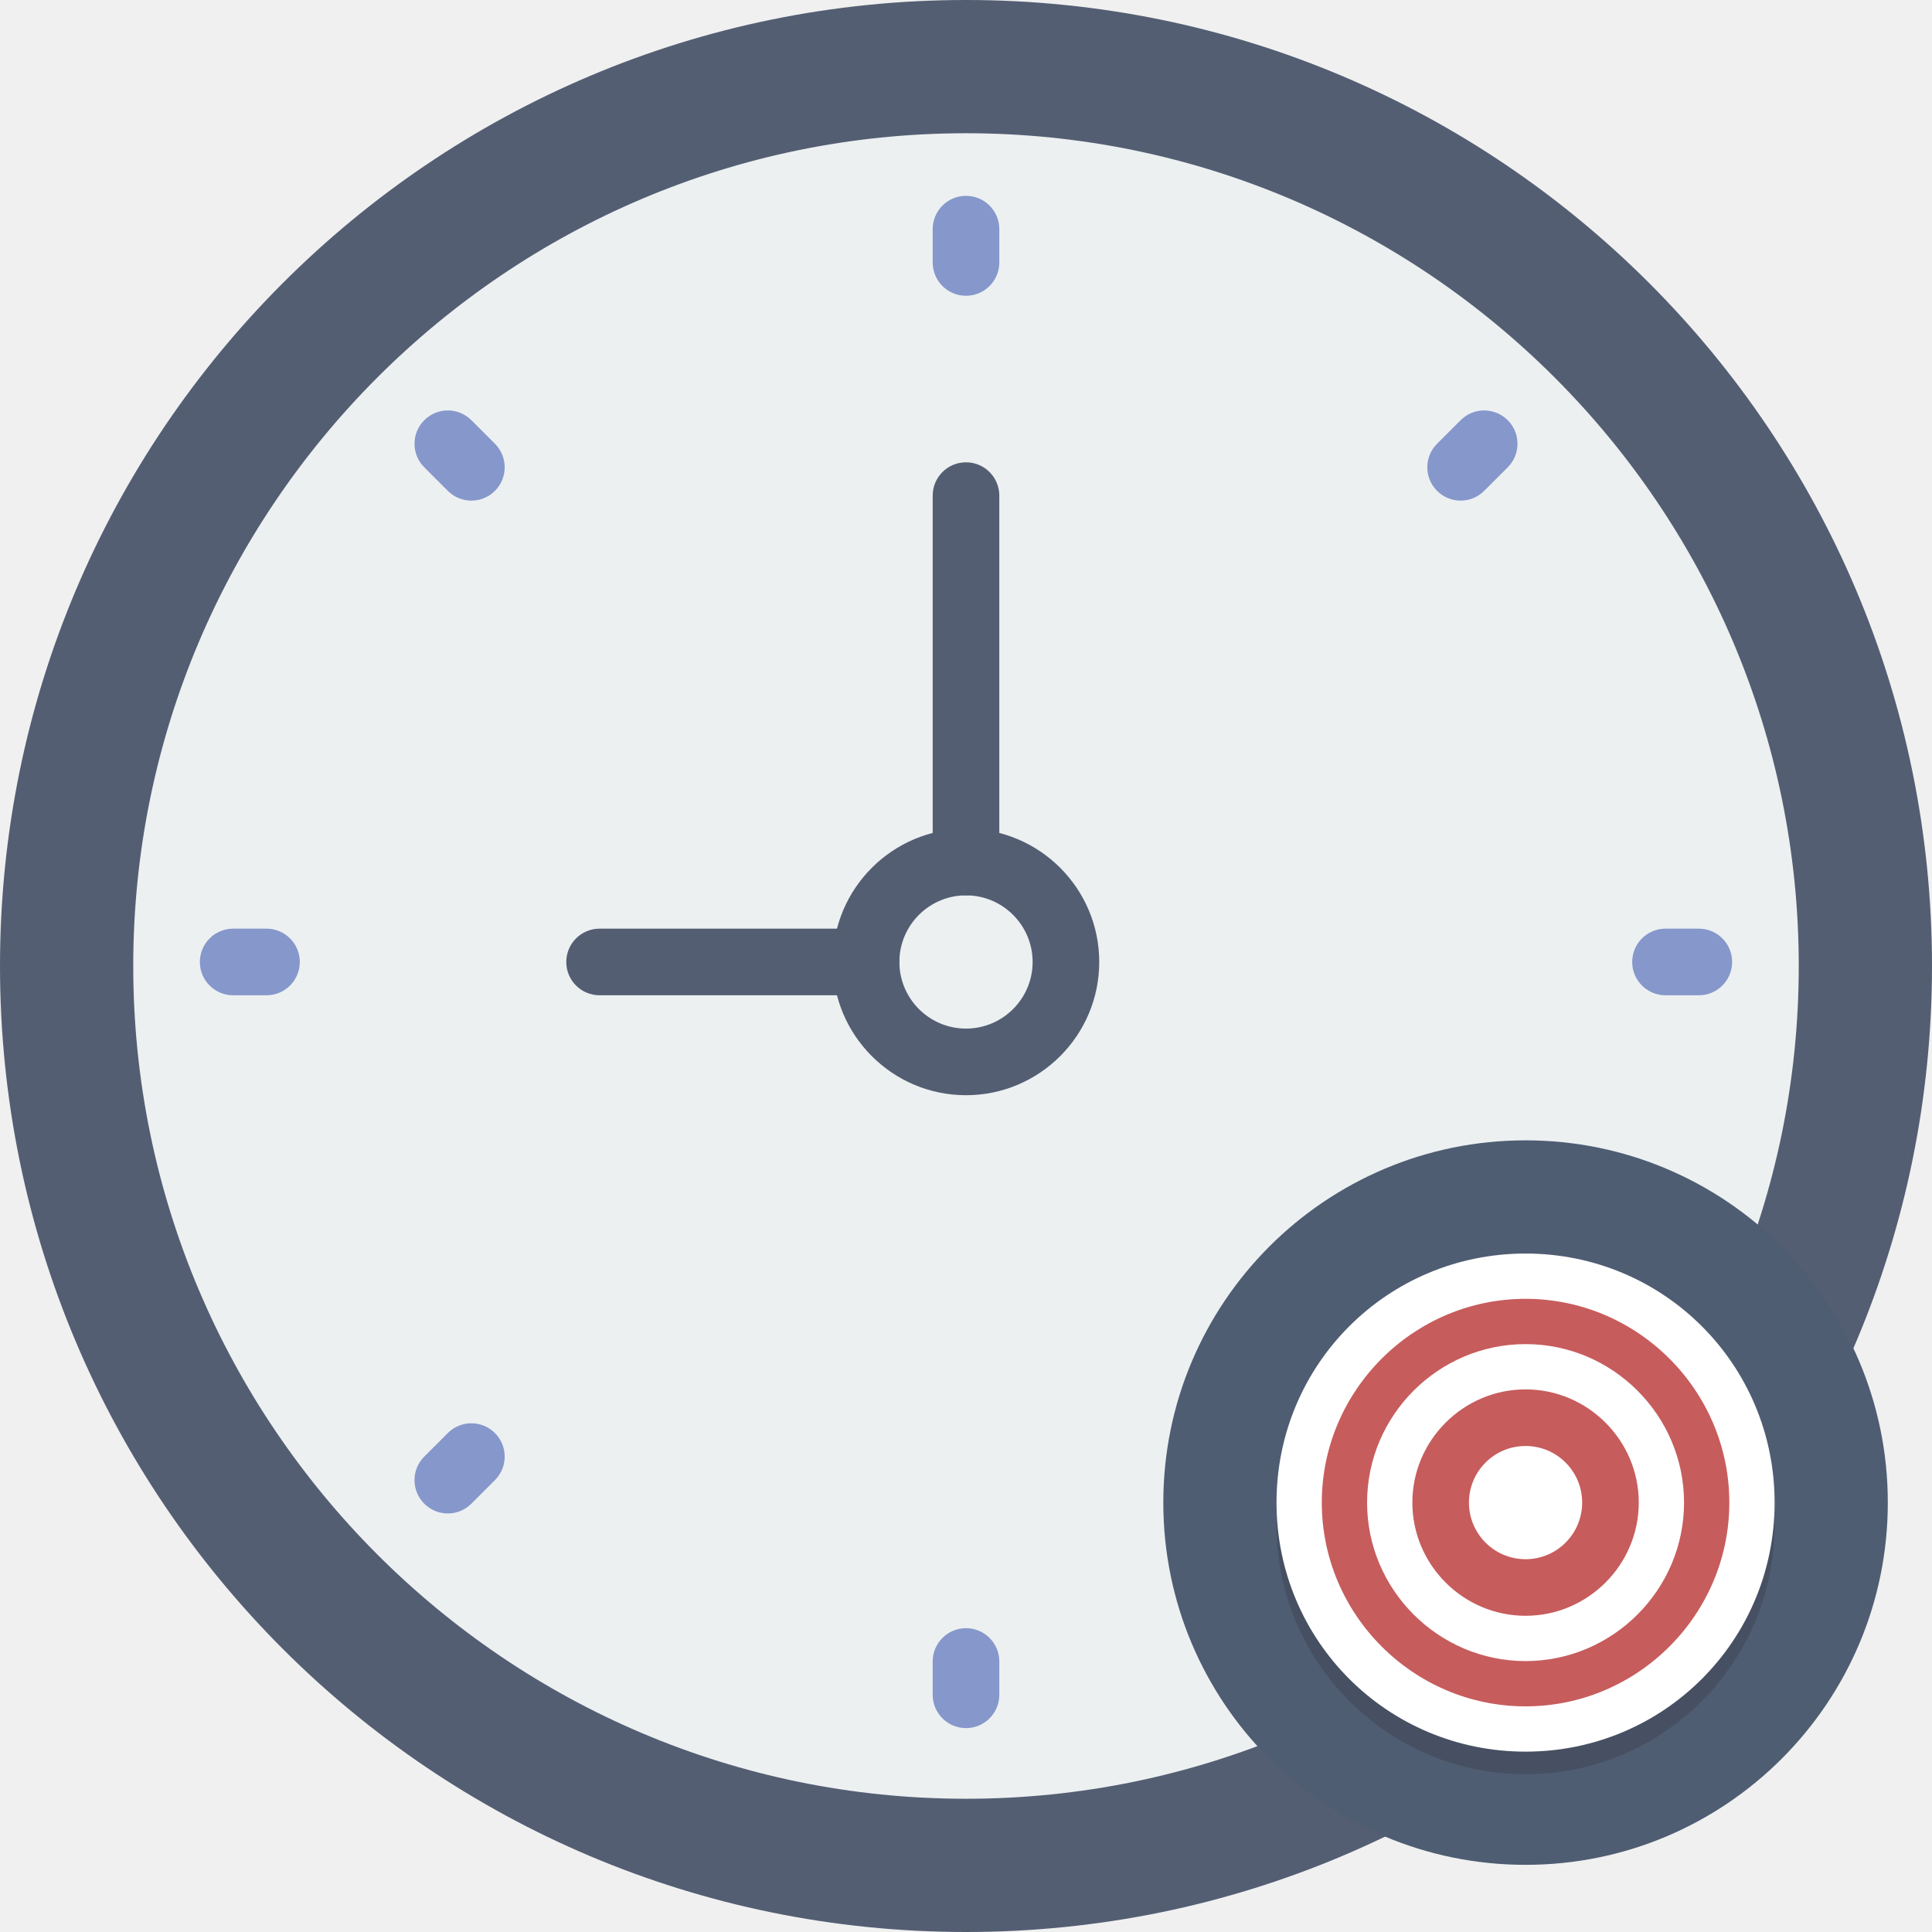
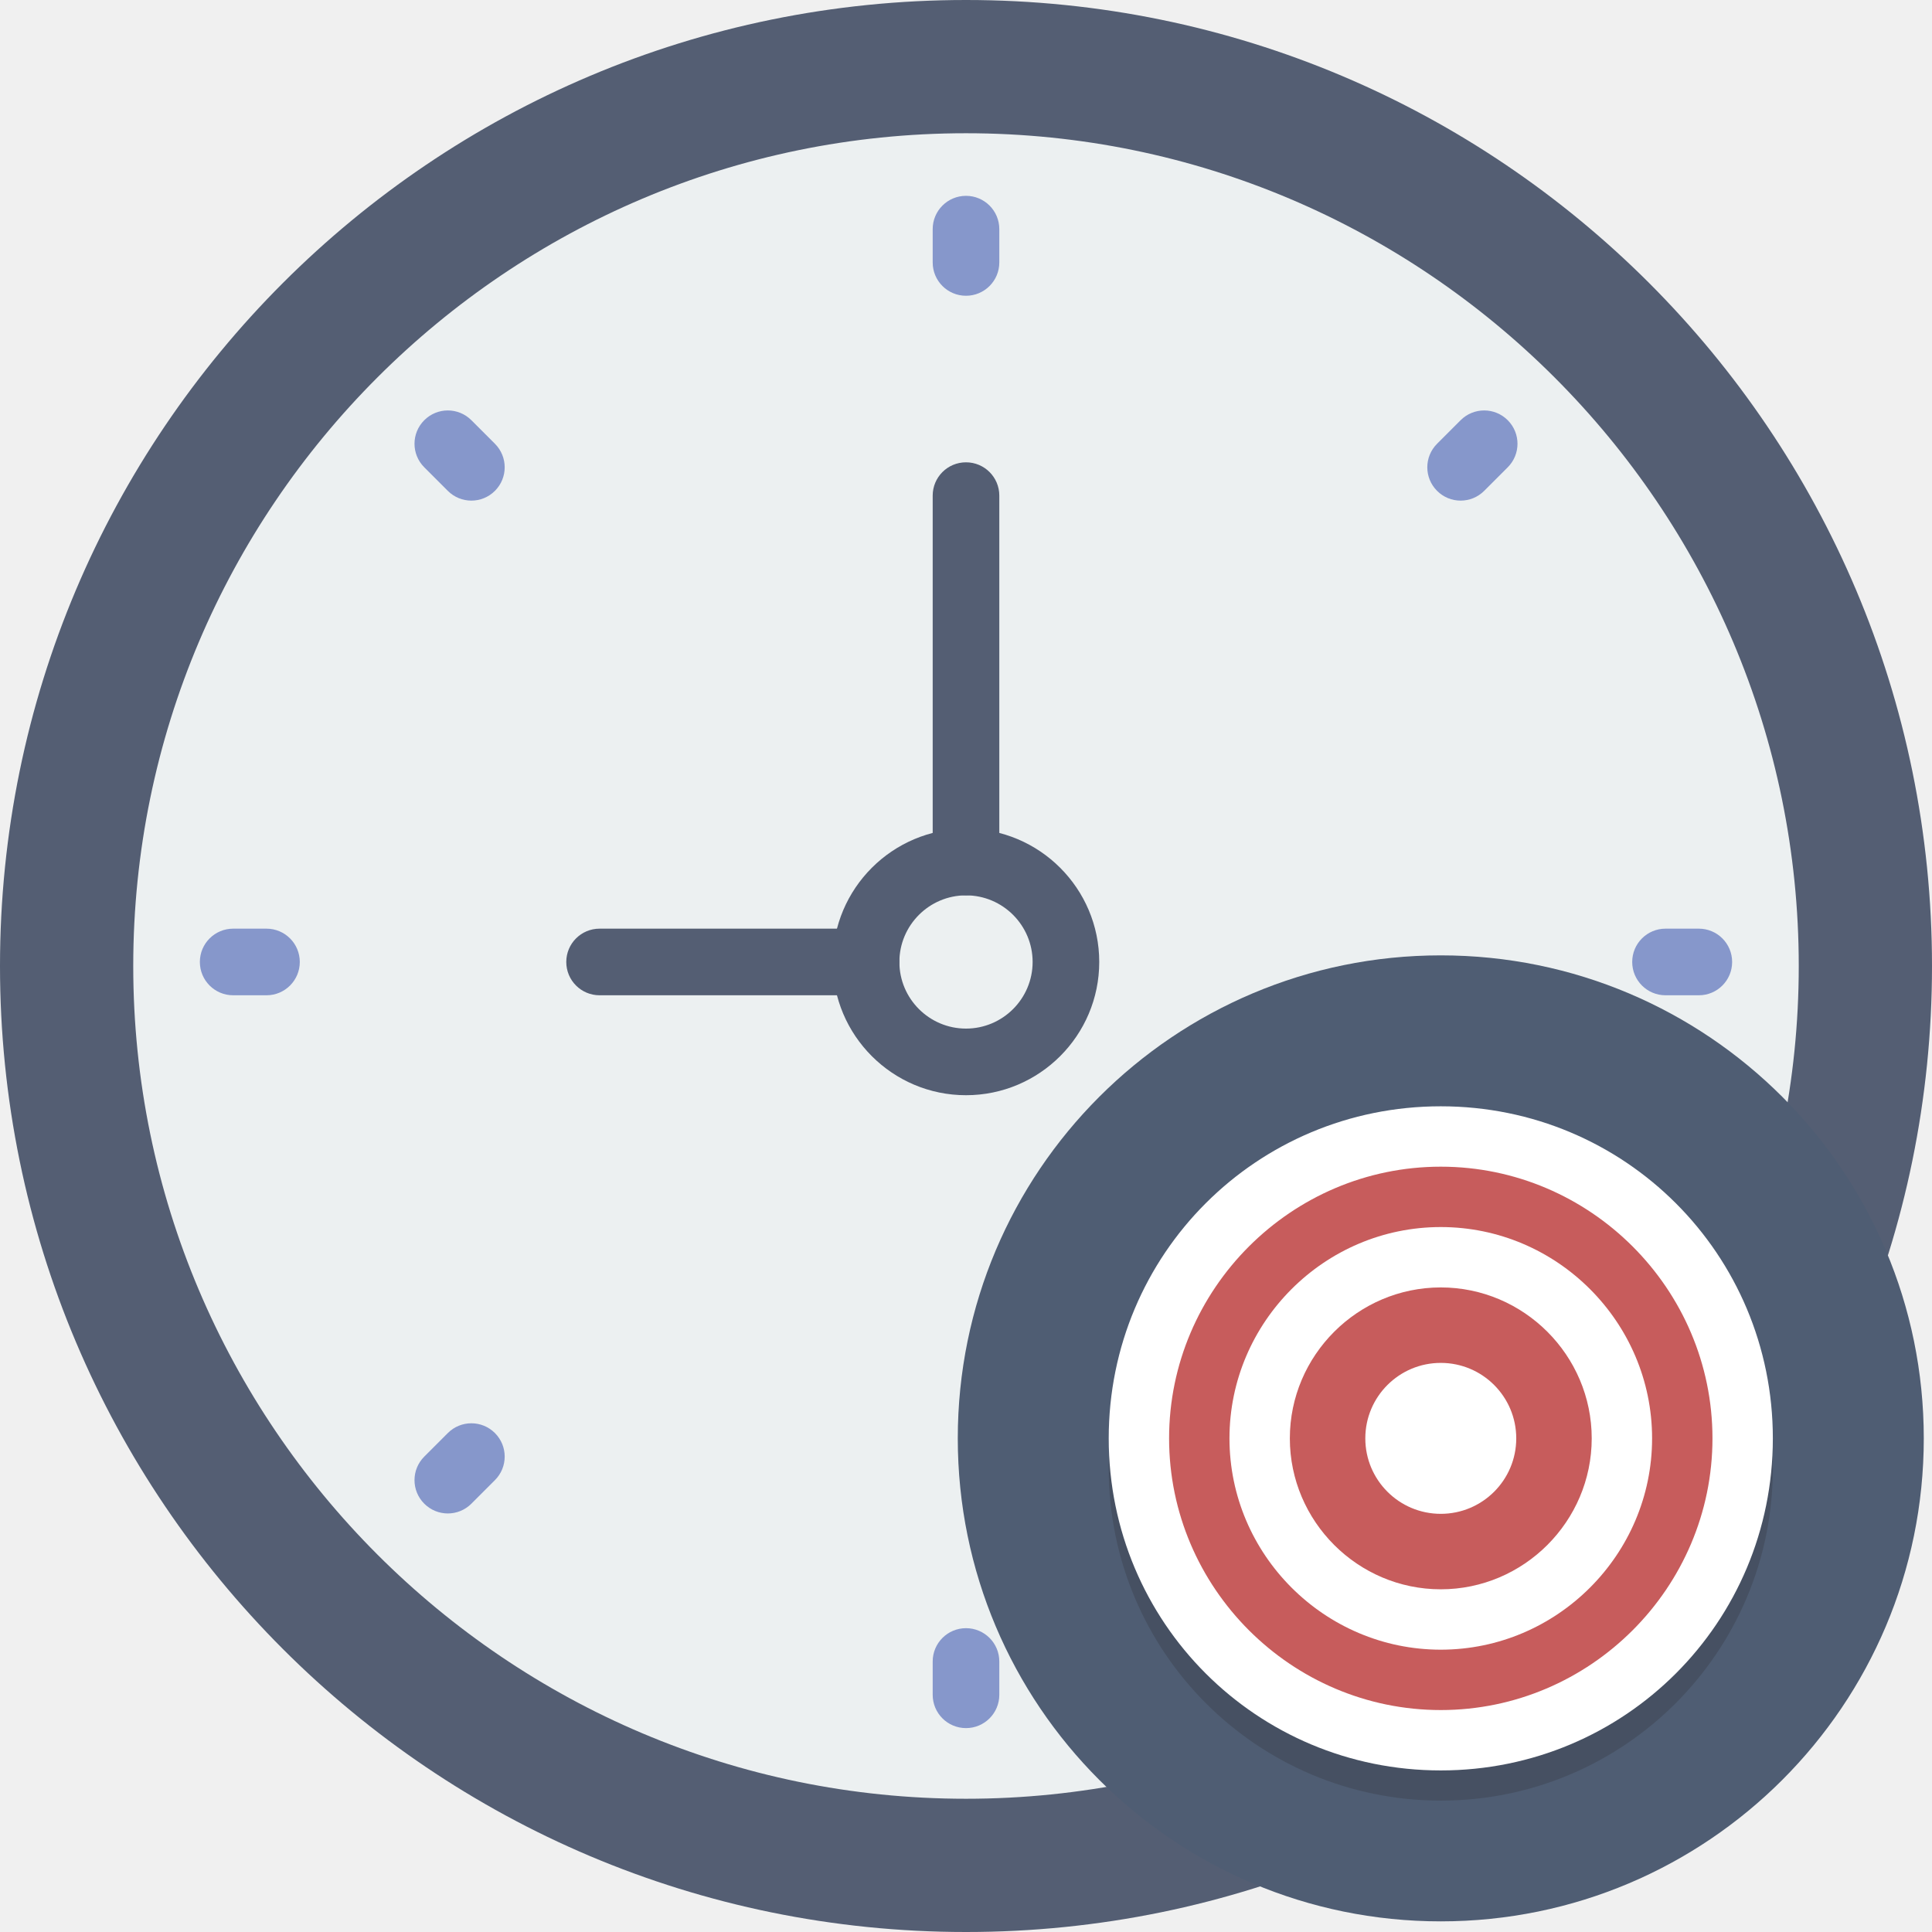
<svg xmlns="http://www.w3.org/2000/svg" height="800px" width="800px" version="1.1" id="Capa_1" viewBox="0 0 58 58" xml:space="preserve">
  <defs id="defs14" />
  <g id="g14">
    <g id="g12">
      <circle style="fill:#ECF0F1;" cx="29" cy="29" r="29" id="circle1" />
      <path style="fill:#545E73;" d="M29,4c13.785,0,25,11.215,25,25S42.785,54,29,54S4,42.785,4,29S15.215,4,29,4 M29,0    C12.984,0,0,12.984,0,29s12.984,29,29,29s29-12.984,29-29S45.016,0,29,0L29,0z" id="path1" />
      <g id="g9">
        <path style="fill:#8697CB;" d="M29,5.879c-0.552,0-1,0.447-1,1v1c0,0.553,0.448,1,1,1s1-0.447,1-1v-1     C30,6.326,29.552,5.879,29,5.879z" id="path2" />
        <path style="fill:#8697CB;" d="M29,48.879c-0.552,0-1,0.447-1,1v1c0,0.553,0.448,1,1,1s1-0.447,1-1v-1     C30,49.326,29.552,48.879,29,48.879z" id="path3" />
        <path style="fill:#8697CB;" d="M51,27.879h-1c-0.552,0-1,0.447-1,1s0.448,1,1,1h1c0.552,0,1-0.447,1-1S51.552,27.879,51,27.879z" id="path4" />
        <path style="fill:#8697CB;" d="M8,27.879H7c-0.552,0-1,0.447-1,1s0.448,1,1,1h1c0.552,0,1-0.447,1-1S8.552,27.879,8,27.879z" id="path5" />
        <path style="fill:#8697CB;" d="M43.849,12.615l-0.707,0.707c-0.391,0.391-0.391,1.023,0,1.414     c0.195,0.195,0.451,0.293,0.707,0.293s0.512-0.098,0.707-0.293l0.707-0.707c0.391-0.391,0.391-1.023,0-1.414     S44.24,12.224,43.849,12.615z" id="path6" />
        <path style="fill:#8697CB;" d="M13.444,43.021l-0.707,0.707c-0.391,0.391-0.391,1.023,0,1.414     c0.195,0.195,0.451,0.293,0.707,0.293s0.512-0.098,0.707-0.293l0.707-0.707c0.391-0.391,0.391-1.023,0-1.414     S13.834,42.631,13.444,43.021z" id="path7" />
        <path style="fill:#8697CB;" d="M44.556,43.021c-0.391-0.391-1.023-0.391-1.414,0s-0.391,1.023,0,1.414l0.707,0.707     c0.195,0.195,0.451,0.293,0.707,0.293s0.512-0.098,0.707-0.293c0.391-0.391,0.391-1.023,0-1.414L44.556,43.021z" id="path8" />
        <path style="fill:#8697CB;" d="M14.151,12.615c-0.391-0.391-1.023-0.391-1.414,0s-0.391,1.023,0,1.414l0.707,0.707     c0.195,0.195,0.451,0.293,0.707,0.293s0.512-0.098,0.707-0.293c0.391-0.391,0.391-1.023,0-1.414L14.151,12.615z" id="path9" />
      </g>
      <path style="fill:#545E73;" d="M26,29.879h-8c-0.553,0-1-0.447-1-1s0.447-1,1-1h8c0.553,0,1,0.447,1,1S26.553,29.879,26,29.879z" id="path10" />
      <path style="fill:#545E73;" d="M29,26.879c-0.553,0-1-0.447-1-1v-11c0-0.553,0.447-1,1-1s1,0.447,1,1v11    C30,26.432,29.553,26.879,29,26.879z" id="path11" />
      <path style="fill:#545E73;" d="M29,32.879c-2.206,0-4-1.794-4-4s1.794-4,4-4s4,1.794,4,4S31.206,32.879,29,32.879z M29,26.879    c-1.103,0-2,0.897-2,2s0.897,2,2,2s2-0.897,2-2S30.103,26.879,29,26.879z" id="path12" />
    </g>
  </g>
-   <g id="Layer_1" transform="matrix(0.3398438,0,0,0.3398438,34.9234,34.23388)">
+   <g id="Layer_1" transform="matrix(0.453125,0,0,0.453125,28.75319,28.68069)">
    <g id="g2">
-       <circle class="st0" cx="32" cy="32" r="32" id="circle1-3" style="fill:#4f5d73" />
+       <circle class="st0" cx="32" cy="32" r="32" id="circle1-6" style="fill:#4f5d73" />
    </g>
    <g class="st1" id="g4" style="opacity:0.2">
      <g id="g3">
        <circle class="st2" cx="32" cy="34" r="22" id="circle2" style="fill:#231f20" />
      </g>
    </g>
    <g id="g7">
      <g id="g5">
-         <path class="st3" d="M 32,52 C 21,52 12,43 12,32 12,21 21,12 32,12 c 11,0 20,9 20,20 0,11 -9,20 -20,20 z" id="path3-5" style="fill:#c75c5c" />
+         <path class="st3" d="M 32,52 C 21,52 12,43 12,32 12,21 21,12 32,12 c 11,0 20,9 20,20 0,11 -9,20 -20,20 z" id="path3-0" style="fill:#c75c5c" />
      </g>
      <g id="g6">
-         <path class="st4" d="m 32,14 c 9.9,0 18,8.1 18,18 0,9.9 -8.1,18 -18,18 -9.9,0 -18,-8.1 -18,-18 0,-9.9 8.1,-18 18,-18 m 0,-4 C 19.8,10 10,19.8 10,32 10,44.2 19.8,54 32,54 44.2,54 54,44.2 54,32 54,19.8 44.2,10 32,10 Z" id="path4-5" style="fill:#ffffff" />
+         <path class="st4" d="m 32,14 c 9.9,0 18,8.1 18,18 0,9.9 -8.1,18 -18,18 -9.9,0 -18,-8.1 -18,-18 0,-9.9 8.1,-18 18,-18 m 0,-4 C 19.8,10 10,19.8 10,32 10,44.2 19.8,54 32,54 44.2,54 54,44.2 54,32 54,19.8 44.2,10 32,10 Z" id="path4-9" style="fill:#ffffff" />
      </g>
    </g>
    <g id="g8">
-       <path class="st4" d="m 32,22 c 5.5,0 10,4.5 10,10 0,5.5 -4.5,10 -10,10 -5.5,0 -10,-4.5 -10,-10 0,-5.5 4.5,-10 10,-10 m 0,-4 c -7.7,0 -14,6.3 -14,14 0,7.7 6.3,14 14,14 7.7,0 14,-6.3 14,-14 0,-7.7 -6.3,-14 -14,-14 z" id="path6-3" style="fill:#ffffff" />
+       <path class="st4" d="m 32,22 c 5.5,0 10,4.5 10,10 0,5.5 -4.5,10 -10,10 -5.5,0 -10,-4.5 -10,-10 0,-5.5 4.5,-10 10,-10 m 0,-4 c -7.7,0 -14,6.3 -14,14 0,7.7 6.3,14 14,14 7.7,0 14,-6.3 14,-14 0,-7.7 -6.3,-14 -14,-14 z" id="path6-8" style="fill:#ffffff" />
    </g>
-     <g id="g9-6">
+     <g id="g9-4">
      <circle class="st4" cx="32" cy="32" r="5" id="circle7" style="fill:#ffffff" />
    </g>
  </g>
-   <g id="Layer_2" transform="matrix(0.3398438,0,0,0.3398438,34.9234,34.23388)">
+   <g id="Layer_2" transform="matrix(0.453125,0,0,0.453125,28.75319,28.68069)">
</g>
</svg>
